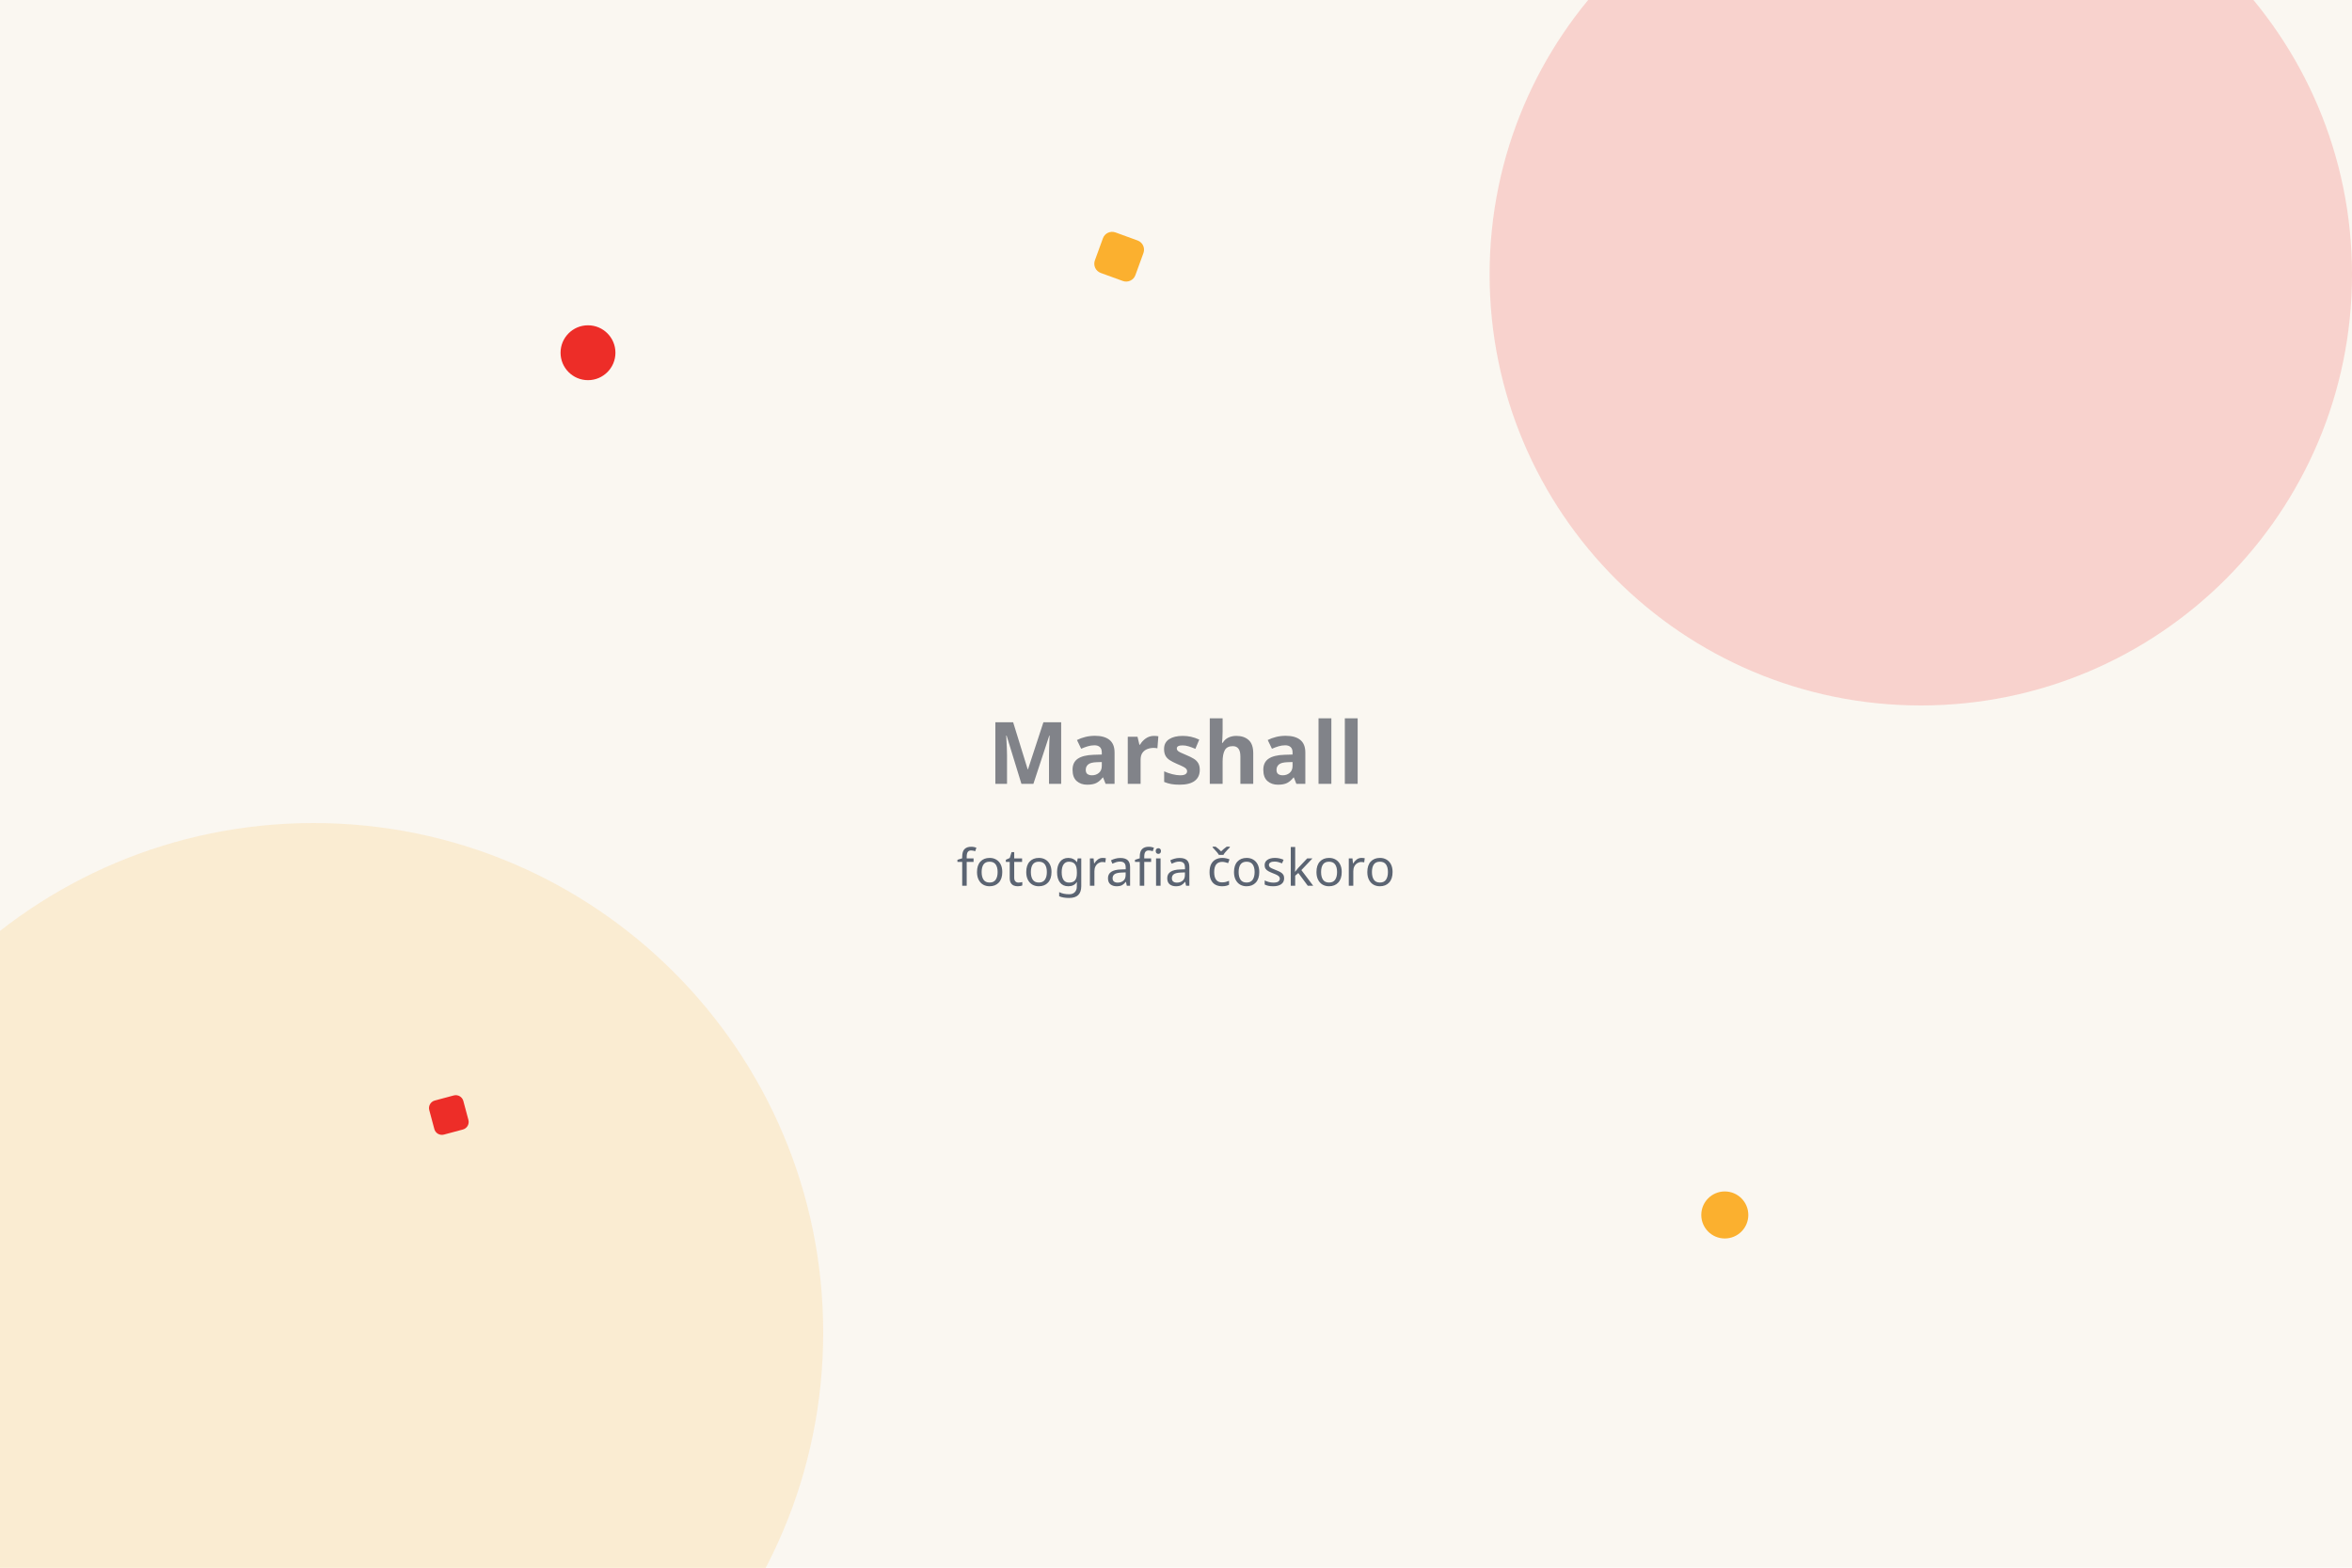
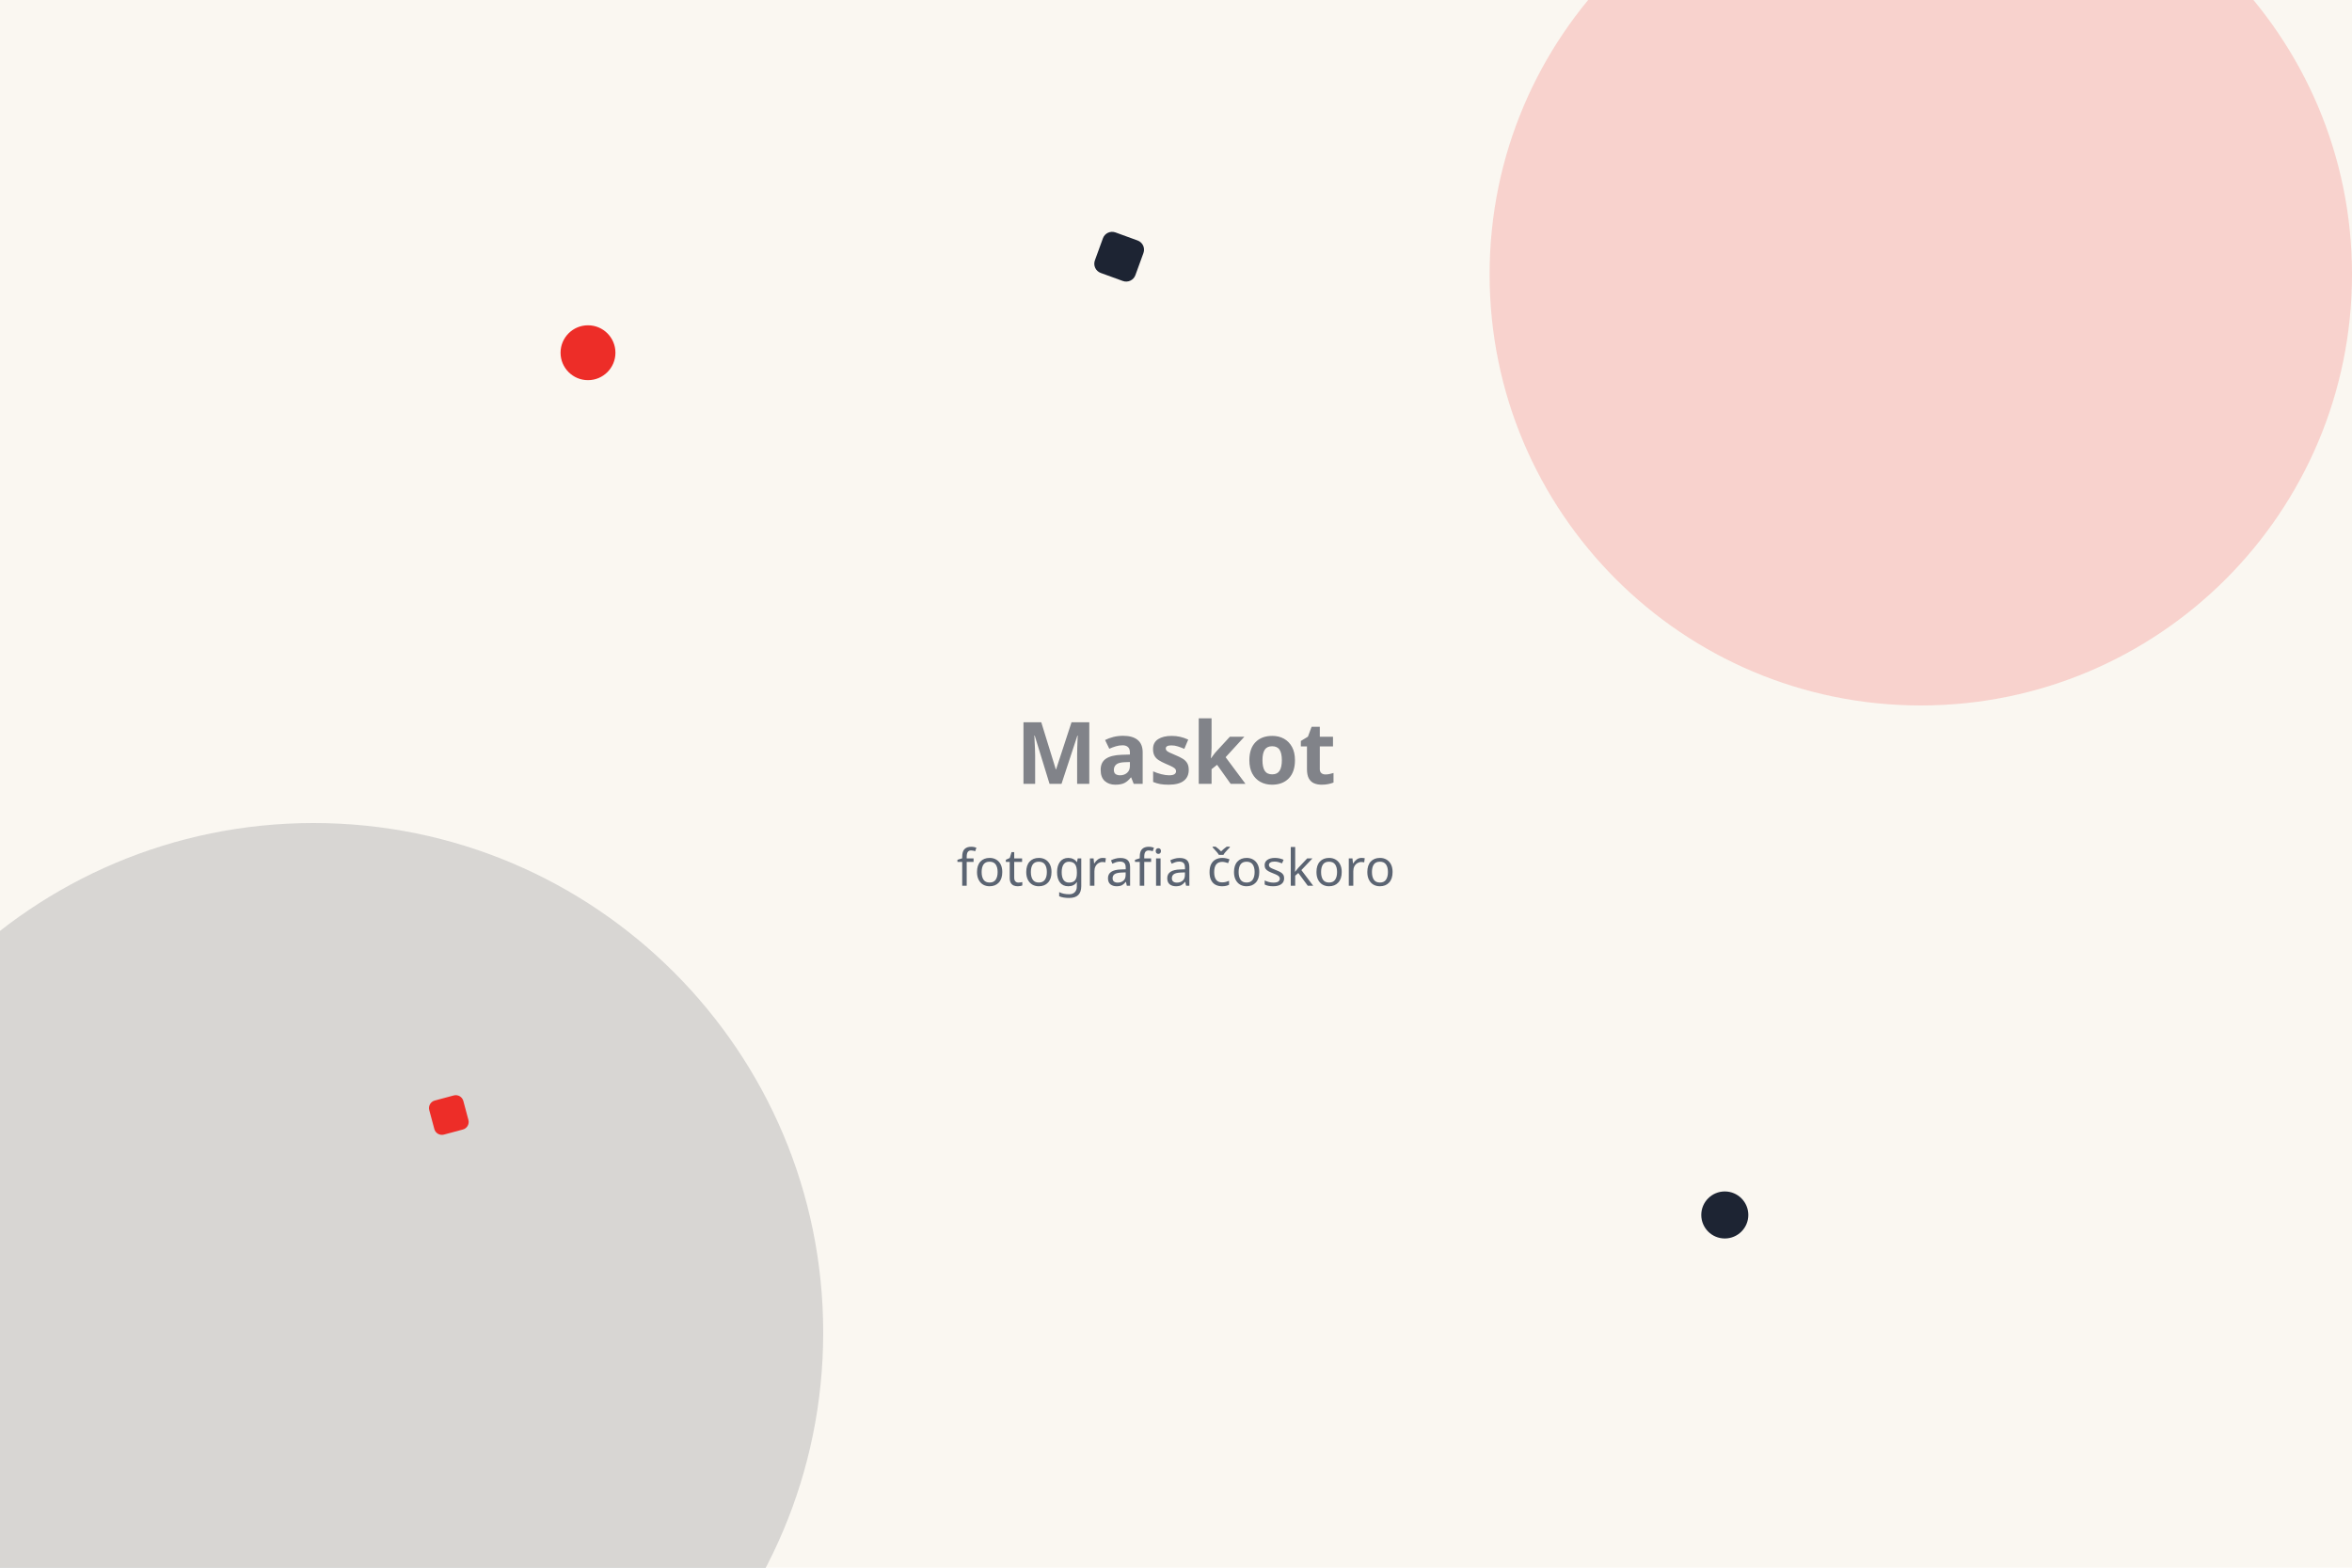
<svg xmlns="http://www.w3.org/2000/svg" viewBox="0 0 1200 800" width="1200" height="800">
  <rect width="1200" height="800" fill="#faf7f1" />
  <circle cx="980" cy="140" r="220" fill="#ed2d28" opacity="0.18" />
-   <circle cx="160" cy="680" r="260" fill="#fbb02f" opacity="0.16" />
+   <circle cx="160" cy="680" r="260" fill="#1d2433" opacity="0.16" />
  <circle cx="300" cy="180" r="14" fill="#ed2d28" />
-   <circle cx="880" cy="620" r="12" fill="#fbb02f" />
-   <rect x="560" y="120" width="22" height="22" rx="5" fill="#fbb02f" transform="rotate(20 571 131)" />
+   <circle cx="880" cy="620" r="12" fill="#1d2433" />
+   <rect x="560" y="120" width="22" height="22" rx="5" fill="#1d2433" transform="rotate(20 571 131)" />
  <rect x="220" y="560" width="18" height="18" rx="4" fill="#ed2d28" transform="rotate(-15 229 569)" />
-   <text x="600" y="400" text-anchor="middle" font-family="sans-serif" font-size="44" font-weight="700" fill="#1d2433" opacity="0.55">Marshall</text>
+   <text x="600" y="400" text-anchor="middle" font-family="sans-serif" font-size="44" font-weight="700" fill="#1d2433" opacity="0.55">Maskot</text>
  <text x="600" y="452" text-anchor="middle" font-family="sans-serif" font-size="26" fill="#5b6472">fotografia čoskoro</text>
</svg>
